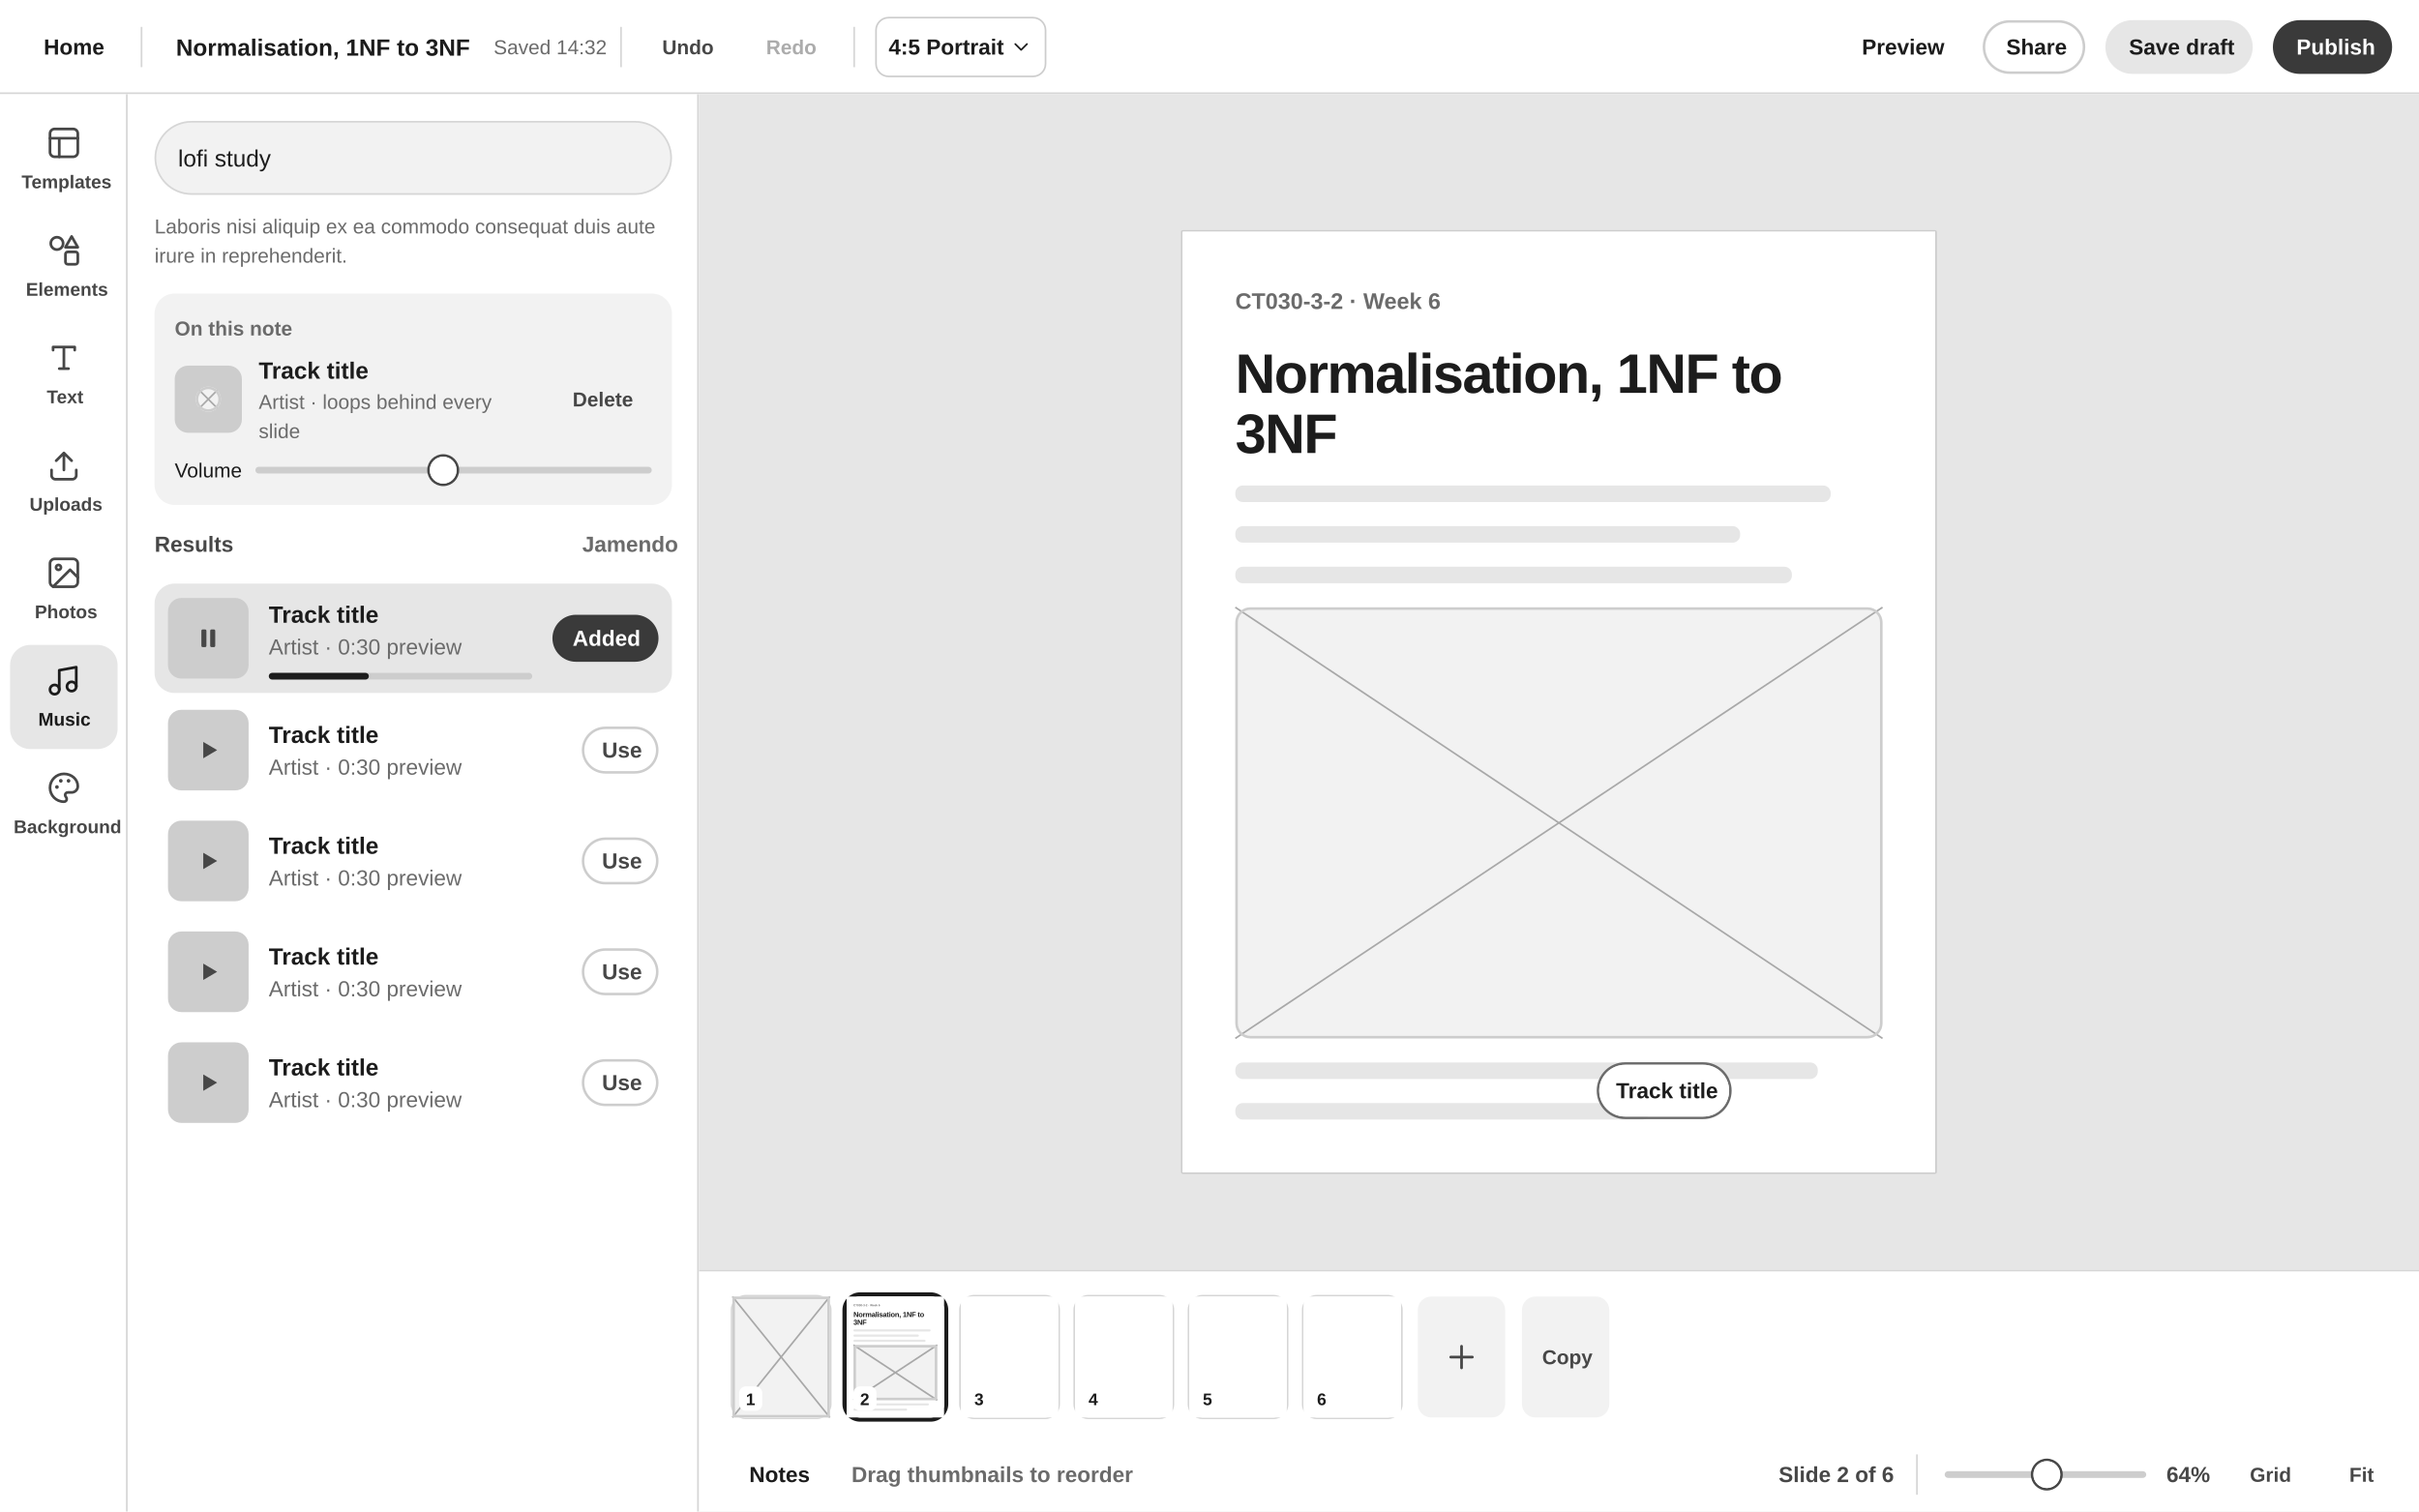
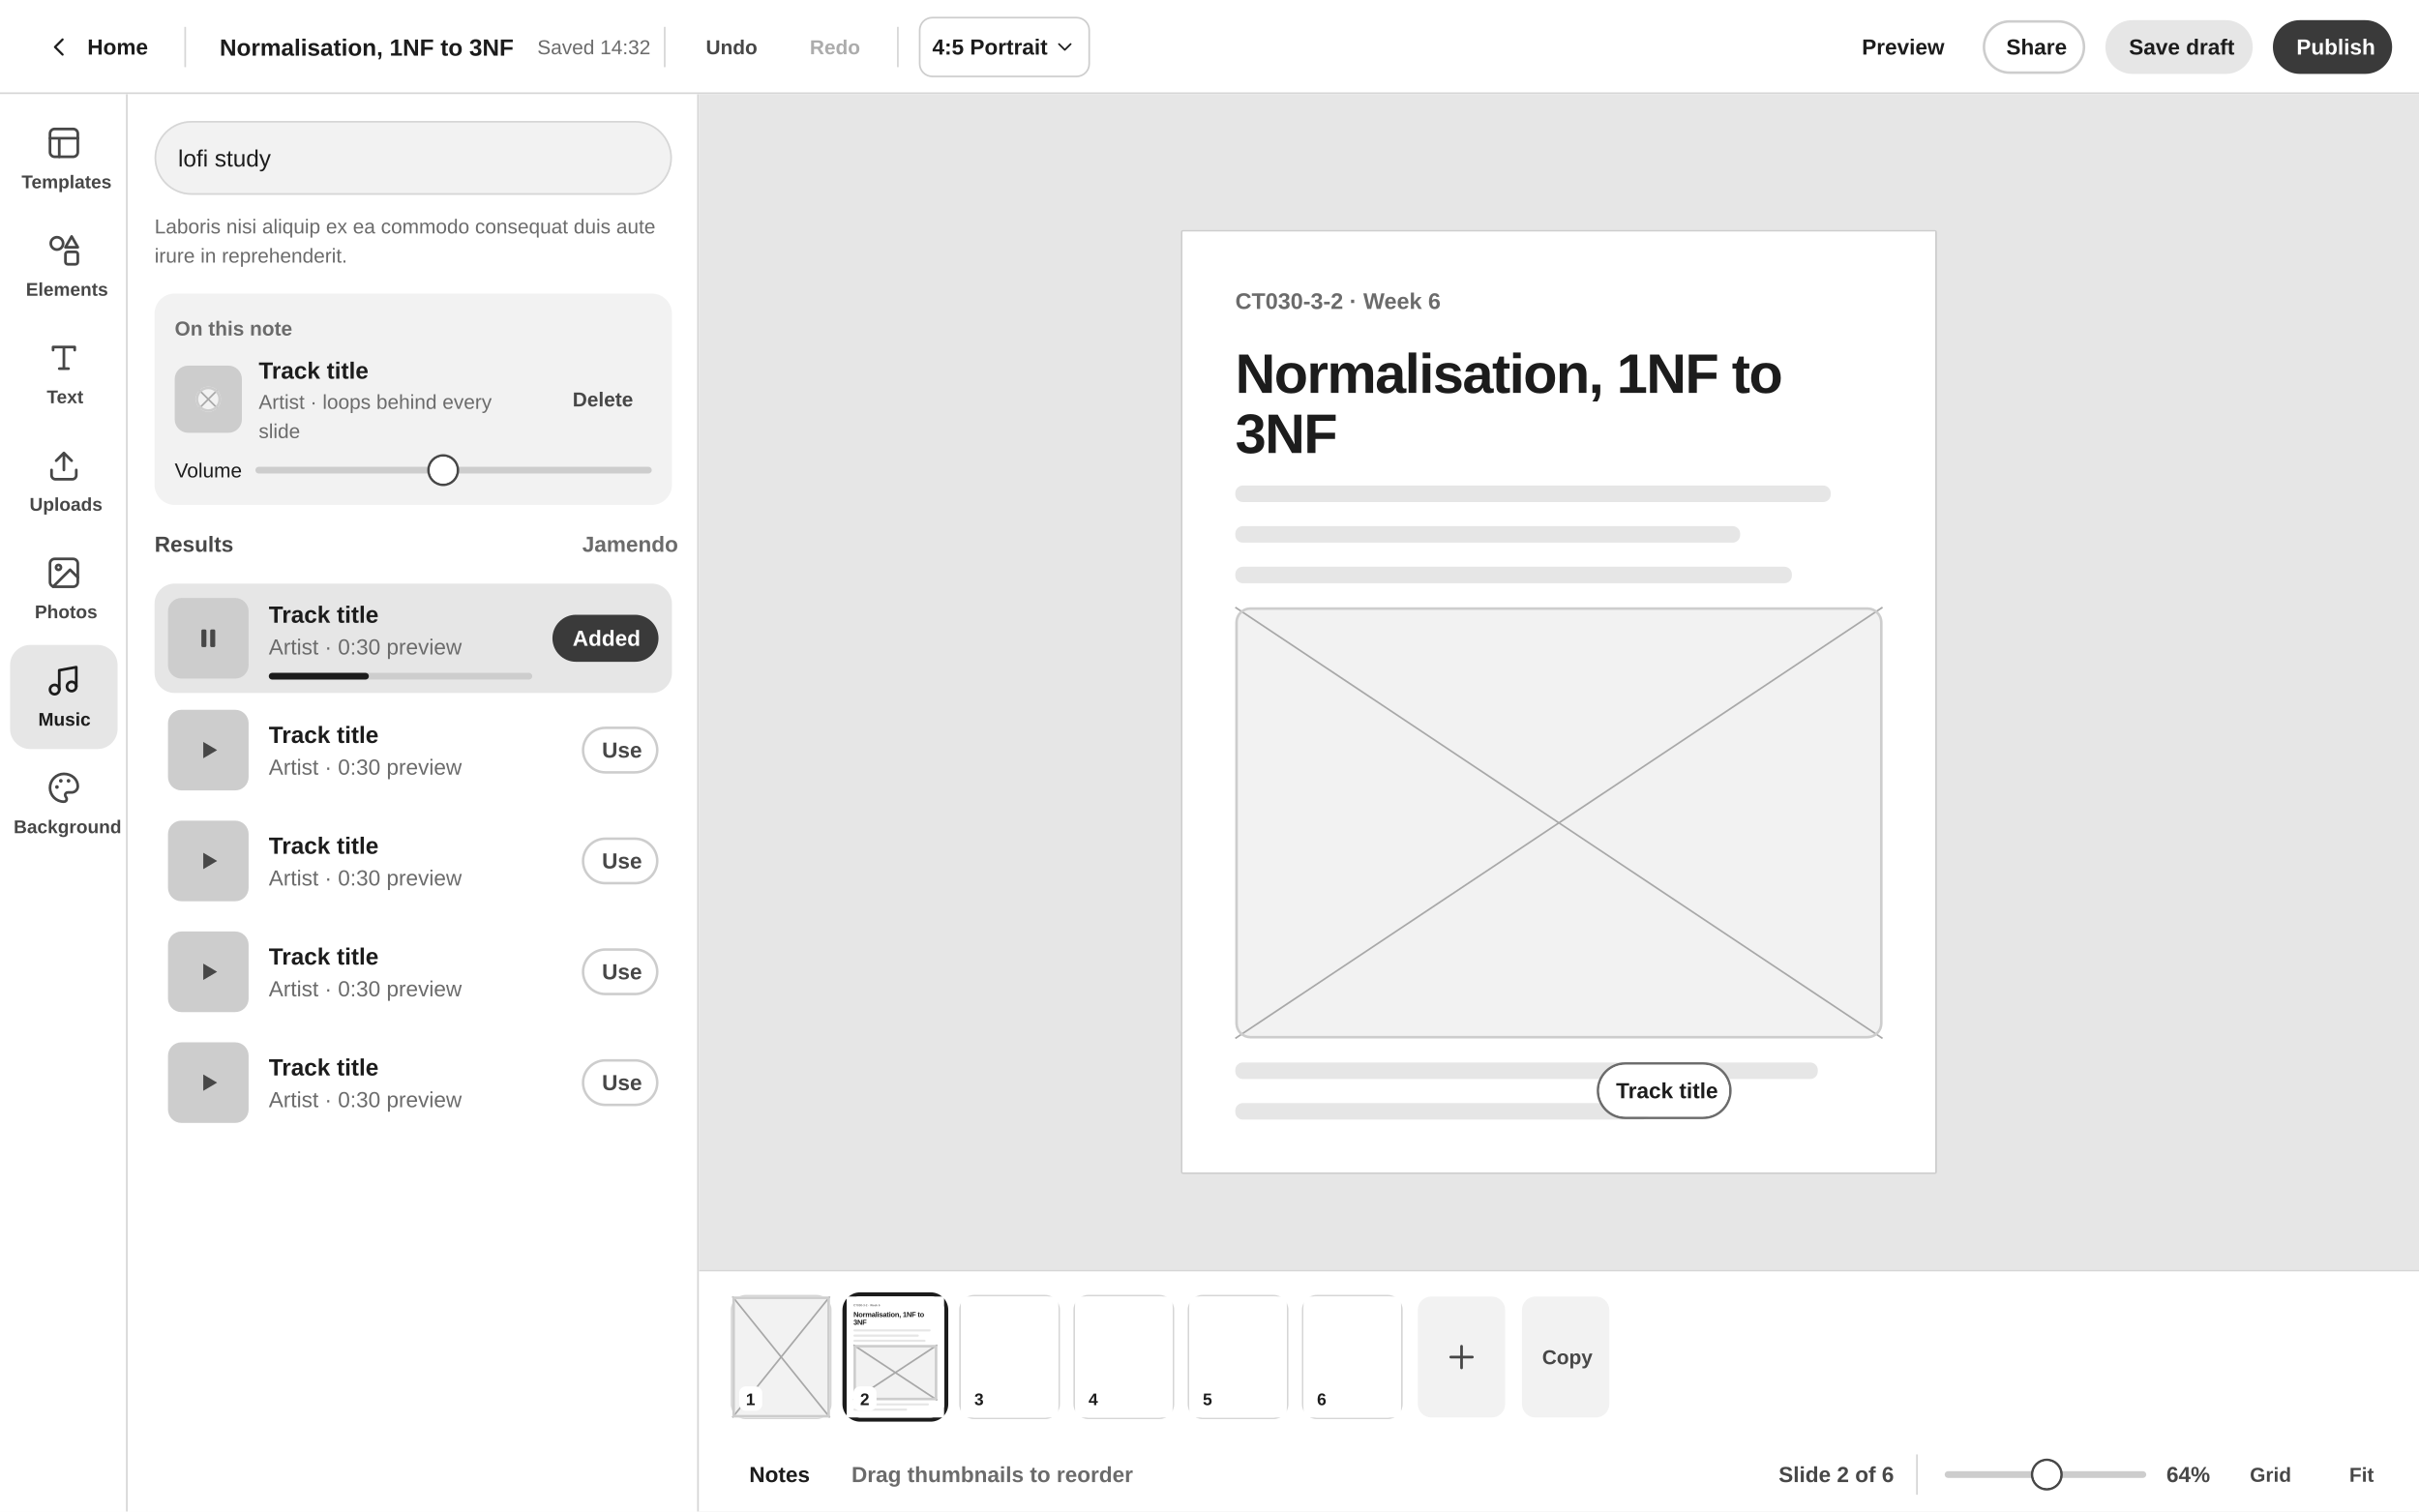
<svg xmlns="http://www.w3.org/2000/svg" width="1440" height="900" viewBox="0 0 1440 900" font-family="Segoe UI, Arial, sans-serif">
  <defs />
  <rect width="1440" height="900" fill="#ffffff" />
  <rect x="0" y="0" width="1440" height="900" fill="#ffffff" />
  <g id="ws-1">
    <rect x="416" y="56" width="1024" height="844" fill="#e6e6e6" />
    <g id="board-2">
      <rect x="703.5" y="137.5" width="449" height="561" rx="0.5" fill="none" stroke="#cdcdcd" stroke-width="1" />
      <rect x="704" y="138" width="448" height="560" fill="#ffffff" />
      <rect x="704" y="138" width="448" height="560" fill="#ffffff" />
      <text x="735.36" y="183.94" font-size="13.44" font-weight="600" fill="#6b6b6b">CT030-3-2 · Week 6</text>
      <text x="735.36" y="233.93" font-size="33.15" font-weight="700" letter-spacing="-0.83" fill="#1c1c1c">Normalisation, 1NF to</text>
      <text x="735.36" y="269.73" font-size="33.15" font-weight="700" letter-spacing="-0.83" fill="#1c1c1c">3NF</text>
      <rect x="735.36" y="289.09" width="354.45" height="9.84" rx="4.48" fill="#e6e6e6" />
      <rect x="735.36" y="313.27" width="300.52" height="9.84" rx="4.48" fill="#e6e6e6" />
      <rect x="735.36" y="337.44" width="331.33" height="9.84" rx="4.48" fill="#e6e6e6" />
      <rect x="735.36" y="361.61" width="385.28" height="256.69" rx="8.96" fill="#f2f2f2" />
      <path d="M735.36 361.61L1120.64 618.3M1120.64 361.61L735.36 618.3" fill="none" stroke="#a8a8a8" stroke-width="1" />
      <rect x="736.11" y="362.36" width="383.78" height="255.19" rx="8.21" fill="none" stroke="#cdcdcd" stroke-width="1.5" />
      <rect x="735.36" y="632.63" width="346.75" height="9.84" rx="4.48" fill="#e6e6e6" />
      <rect x="735.36" y="656.8" width="246.58" height="9.84" rx="4.48" fill="#e6e6e6" />
    </g>
    <g id="pop-3">
      <rect x="951.25" y="633.25" width="78.83" height="32.34" rx="16.17" fill="none" stroke="#6b6b6b" stroke-width="1.5" />
      <rect x="952" y="634" width="77.33" height="30.84" rx="15.42" fill="#ffffff" />
      <text x="962" y="653.9" font-size="13" font-weight="600" fill="#1c1c1c">Track title</text>
    </g>
  </g>
  <g id="ebot-4">
    <rect x="416" y="756" width="1024" height="144" fill="#ffffff" />
    <rect x="416" y="756" width="1024" height="1" fill="#d6d6d6" />
    <rect x="435.5" y="771.5" width="59" height="73" rx="8.5" fill="none" stroke="#d6d6d6" stroke-width="1" />
    <rect x="436" y="772" width="58" height="72" rx="8" fill="#ffffff" />
    <rect x="436" y="772" width="58" height="72" fill="#ffffff" />
    <rect x="436" y="772" width="58" height="72" fill="#f2f2f2" />
    <path d="M436 772L494 844M494 772L436 844" fill="none" stroke="#a8a8a8" stroke-width="1" />
    <rect x="436.75" y="772.75" width="56.5" height="70.5" fill="none" stroke="#cdcdcd" stroke-width="1.5" />
    <rect x="440" y="825.5" width="13.77" height="14.5" rx="4" fill="#ffffff" />
    <text x="444" y="836.65" font-size="10" font-weight="700" fill="#1c1c1c">1</text>
    <rect x="502.75" y="770.75" width="60.5" height="74.5" rx="9.25" fill="none" stroke="#1c1c1c" stroke-width="2.5" />
    <rect x="504" y="772" width="58" height="72" rx="8" fill="#ffffff" />
    <rect x="504" y="772" width="58" height="72" fill="#ffffff" />
    <text x="508.05" y="777.77" font-size="1.74" font-weight="600" fill="#6b6b6b">CT030-3-2 · Week 6</text>
    <text x="508.05" y="784.17" font-size="4.29" font-weight="700" letter-spacing="-0.11" fill="#1c1c1c">Normalisation, 1NF to</text>
    <text x="508.05" y="788.81" font-size="4.29" font-weight="700" letter-spacing="-0.11" fill="#1c1c1c">3NF</text>
    <rect x="508.05" y="791.52" width="45.91" height="1.27" rx="0.58" fill="#e6e6e6" />
    <rect x="508.05" y="794.63" width="38.92" height="1.27" rx="0.58" fill="#e6e6e6" />
    <rect x="508.05" y="797.73" width="42.91" height="1.27" rx="0.58" fill="#e6e6e6" />
    <rect x="508.05" y="800.84" width="49.91" height="32.89" rx="1.16" fill="#f2f2f2" />
    <path d="M508.05 800.84L557.95 833.73M557.95 800.84L508.05 833.73" fill="none" stroke="#a8a8a8" stroke-width="1" />
    <rect x="508.8" y="801.59" width="48.41" height="31.39" rx="0.41" fill="none" stroke="#cdcdcd" stroke-width="1.5" />
    <rect x="508.05" y="835.58" width="44.91" height="1.27" rx="0.58" fill="#e6e6e6" />
    <rect x="508.05" y="838.69" width="31.94" height="1.27" rx="0.58" fill="#e6e6e6" />
    <rect x="508" y="825.5" width="13.77" height="14.5" rx="4" fill="#ffffff" />
    <text x="512" y="836.65" font-size="10" font-weight="700" fill="#1c1c1c">2</text>
    <rect x="571.5" y="771.5" width="59" height="73" rx="8.5" fill="none" stroke="#d6d6d6" stroke-width="1" />
    <rect x="572" y="772" width="58" height="72" rx="8" fill="#ffffff" />
    <rect x="572" y="772" width="58" height="72" fill="#ffffff" />
    <rect x="576" y="825.5" width="13.77" height="14.5" rx="4" fill="#ffffff" />
    <text x="580" y="836.65" font-size="10" font-weight="700" fill="#1c1c1c">3</text>
    <rect x="639.5" y="771.5" width="59" height="73" rx="8.5" fill="none" stroke="#d6d6d6" stroke-width="1" />
    <rect x="640" y="772" width="58" height="72" rx="8" fill="#ffffff" />
    <rect x="640" y="772" width="58" height="72" fill="#ffffff" />
    <rect x="644" y="825.5" width="13.77" height="14.5" rx="4" fill="#ffffff" />
    <text x="648" y="836.65" font-size="10" font-weight="700" fill="#1c1c1c">4</text>
    <rect x="707.5" y="771.5" width="59" height="73" rx="8.5" fill="none" stroke="#d6d6d6" stroke-width="1" />
    <rect x="708" y="772" width="58" height="72" rx="8" fill="#ffffff" />
    <rect x="708" y="772" width="58" height="72" fill="#ffffff" />
    <rect x="712" y="825.5" width="13.77" height="14.5" rx="4" fill="#ffffff" />
    <text x="716" y="836.65" font-size="10" font-weight="700" fill="#1c1c1c">5</text>
    <rect x="775.5" y="771.5" width="59" height="73" rx="8.5" fill="none" stroke="#d6d6d6" stroke-width="1" />
    <rect x="776" y="772" width="58" height="72" rx="8" fill="#ffffff" />
    <rect x="776" y="772" width="58" height="72" fill="#ffffff" />
    <rect x="780" y="825.5" width="13.77" height="14.5" rx="4" fill="#ffffff" />
    <text x="784" y="836.65" font-size="10" font-weight="700" fill="#1c1c1c">6</text>
    <rect x="844" y="772" width="52" height="72" rx="8" fill="#f2f2f2" />
    <g transform="translate(859 797) scale(0.92)" fill="none" stroke="#474747" stroke-width="1.75" stroke-linecap="round" stroke-linejoin="round">
      <path d="M12 5v14M5 12h14" />
    </g>
    <rect x="906" y="772" width="52" height="72" rx="8" fill="#f2f2f2" />
    <text x="918.02" y="812.28" font-size="12" font-weight="600" fill="#474747">Copy</text>
    <text x="446" y="882.47" font-size="13" font-weight="600" fill="#1c1c1c">Notes</text>
    <text x="506.88" y="882.47" font-size="13" font-weight="600" fill="#6b6b6b">Drag thumbnails to reorder</text>
    <text x="1058.8" y="882.47" font-size="13" font-weight="600" fill="#474747">Slide 2 of 6</text>
    <rect x="1140.64" y="866" width="1" height="24" fill="#d6d6d6" />
    <rect x="1157.64" y="876" width="120" height="4" rx="2" fill="#cdcdcd" />
    <rect x="1209.69" y="869.25" width="17.5" height="17.5" rx="8.75" fill="none" stroke="#474747" stroke-width="1.5" />
    <rect x="1210.44" y="870" width="16" height="16" rx="8" fill="#ffffff" />
    <text x="1289.64" y="882.47" font-size="13" font-weight="600" fill="#474747">64%</text>
    <text x="1339.31" y="882.28" font-size="12" font-weight="600" fill="#474747">Grid</text>
    <text x="1398.5" y="882.28" font-size="12" font-weight="600" fill="#474747">Fit</text>
  </g>
  <g id="epan-5">
    <rect x="76" y="56" width="340" height="844" fill="#ffffff" />
    <rect x="415" y="56" width="1" height="844" fill="#d6d6d6" />
    <rect x="92" y="72" width="308" height="44" rx="22" fill="#f2f2f2" />
    <rect x="92.5" y="72.5" width="307" height="43" rx="21.5" fill="none" stroke="#d6d6d6" stroke-width="1" />
    <text x="106" y="99.15" font-size="14" fill="#1c1c1c">lofi study</text>
    <text x="92" y="138.98" font-size="12" fill="#6b6b6b">Laboris nisi aliquip ex ea commodo consequat duis aute</text>
    <text x="92" y="156.37" font-size="12" fill="#6b6b6b">irure in reprehenderit.</text>
    <rect x="92" y="174.78" width="308" height="125.86" rx="12" fill="#f2f2f2" />
    <text x="104" y="199.76" font-size="12" font-weight="600" fill="#6b6b6b">On this note</text>
    <rect x="104" y="217.7" width="40" height="40" rx="8" fill="#cdcdcd" />
    <rect x="116.5" y="230.2" width="15" height="15" rx="7.5" fill="#f2f2f2" />
    <path d="M118.7 232.4L129.3 243.01M129.3 232.4L118.7 243.01" fill="none" stroke="#a8a8a8" stroke-width="1" />
    <rect x="117.25" y="230.95" width="13.5" height="13.5" rx="6.75" fill="none" stroke="#cdcdcd" stroke-width="1.5" />
    <text x="154" y="225.48" font-size="14" font-weight="600" fill="#1c1c1c">Track title</text>
    <text x="154" y="243.45" font-size="12" fill="#6b6b6b">Artist · loops behind every</text>
    <text x="154" y="260.84" font-size="12" fill="#6b6b6b">slide</text>
    <text x="340.86" y="241.98" font-size="12" font-weight="600" fill="#474747">Delete</text>
    <text x="104" y="284.23" font-size="12" fill="#1c1c1c">Volume</text>
    <rect x="152.03" y="277.94" width="235.97" height="4" rx="2" fill="#cdcdcd" />
    <rect x="255.08" y="271.19" width="17.5" height="17.5" rx="8.75" fill="none" stroke="#474747" stroke-width="1.5" />
    <rect x="255.83" y="271.94" width="16" height="16" rx="8" fill="#ffffff" />
    <text x="92" y="328.54" font-size="13" font-weight="700" fill="#474747">Results</text>
    <text x="346.61" y="328.54" font-size="13" font-weight="600" fill="#6b6b6b">Jamendo</text>
    <rect x="92" y="347.48" width="308" height="65.14" rx="12" fill="#e6e6e6" />
    <rect x="100" y="356.05" width="48" height="48" rx="8" fill="#cdcdcd" />
    <g transform="translate(115 371.05) scale(0.75)" fill="none" stroke="#474747" stroke-width="1.75" stroke-linecap="round" stroke-linejoin="round">
      <rect x="6.5" y="5" width="4" height="14" rx="1" fill="#474747" stroke="none" />
      <rect x="13.5" y="5" width="4" height="14" rx="1" fill="#474747" stroke="none" />
    </g>
    <text x="160" y="370.79" font-size="14" font-weight="600" fill="#1c1c1c">Track title</text>
    <text x="160" y="389.68" font-size="13" fill="#6b6b6b">Artist · 0:30 preview</text>
    <rect x="160" y="400.63" width="156.86" height="4" rx="2" fill="#cdcdcd" />
    <rect x="160" y="400.63" width="59.59" height="4" rx="2" fill="#1c1c1c" />
    <rect x="328.86" y="366.05" width="63.14" height="28" rx="14" fill="#3a3a3a" />
    <text x="340.86" y="384.52" font-size="13" font-weight="600" fill="#ffffff">Added</text>
    <rect x="100" y="422.63" width="48" height="48" rx="8" fill="#cdcdcd" />
    <g transform="translate(115 437.63) scale(0.75)" fill="none" stroke="#474747" stroke-width="1.75" stroke-linecap="round" stroke-linejoin="round">
      <path d="M8 5.5v13l11-6.5z" fill="#474747" stroke="none" />
    </g>
    <text x="160" y="442.36" font-size="14" font-weight="600" fill="#1c1c1c">Track title</text>
    <text x="160" y="461.24" font-size="13" fill="#6b6b6b">Artist · 0:30 preview</text>
    <rect x="346.34" y="432.63" width="45.66" height="28" rx="14" fill="#ffffff" />
    <rect x="347.09" y="433.38" width="44.16" height="26.5" rx="13.25" fill="none" stroke="#cdcdcd" stroke-width="1.5" />
    <text x="358.34" y="451.1" font-size="13" font-weight="600" fill="#474747">Use</text>
    <rect x="100" y="488.63" width="48" height="48" rx="8" fill="#cdcdcd" />
    <g transform="translate(115 503.63) scale(0.75)" fill="none" stroke="#474747" stroke-width="1.75" stroke-linecap="round" stroke-linejoin="round">
      <path d="M8 5.5v13l11-6.5z" fill="#474747" stroke="none" />
    </g>
    <text x="160" y="508.36" font-size="14" font-weight="600" fill="#1c1c1c">Track title</text>
    <text x="160" y="527.24" font-size="13" fill="#6b6b6b">Artist · 0:30 preview</text>
    <rect x="346.34" y="498.63" width="45.66" height="28" rx="14" fill="#ffffff" />
    <rect x="347.09" y="499.38" width="44.16" height="26.5" rx="13.25" fill="none" stroke="#cdcdcd" stroke-width="1.5" />
    <text x="358.34" y="517.1" font-size="13" font-weight="600" fill="#474747">Use</text>
    <rect x="100" y="554.63" width="48" height="48" rx="8" fill="#cdcdcd" />
    <g transform="translate(115 569.63) scale(0.75)" fill="none" stroke="#474747" stroke-width="1.75" stroke-linecap="round" stroke-linejoin="round">
      <path d="M8 5.5v13l11-6.5z" fill="#474747" stroke="none" />
    </g>
    <text x="160" y="574.36" font-size="14" font-weight="600" fill="#1c1c1c">Track title</text>
    <text x="160" y="593.24" font-size="13" fill="#6b6b6b">Artist · 0:30 preview</text>
    <rect x="346.34" y="564.63" width="45.66" height="28" rx="14" fill="#ffffff" />
    <rect x="347.09" y="565.38" width="44.16" height="26.5" rx="13.25" fill="none" stroke="#cdcdcd" stroke-width="1.5" />
    <text x="358.34" y="583.1" font-size="13" font-weight="600" fill="#474747">Use</text>
    <rect x="100" y="620.63" width="48" height="48" rx="8" fill="#cdcdcd" />
    <g transform="translate(115 635.63) scale(0.75)" fill="none" stroke="#474747" stroke-width="1.75" stroke-linecap="round" stroke-linejoin="round">
      <path d="M8 5.5v13l11-6.5z" fill="#474747" stroke="none" />
    </g>
    <text x="160" y="640.36" font-size="14" font-weight="600" fill="#1c1c1c">Track title</text>
    <text x="160" y="659.24" font-size="13" fill="#6b6b6b">Artist · 0:30 preview</text>
    <rect x="346.34" y="630.63" width="45.66" height="28" rx="14" fill="#ffffff" />
    <rect x="347.09" y="631.38" width="44.16" height="26.5" rx="13.25" fill="none" stroke="#cdcdcd" stroke-width="1.5" />
    <text x="358.34" y="649.1" font-size="13" font-weight="600" fill="#474747">Use</text>
  </g>
  <g id="erail-6">
    <rect x="0" y="56" width="76" height="844" fill="#ffffff" />
    <rect x="75" y="56" width="1" height="844" fill="#d6d6d6" />
    <g transform="translate(27 74.03) scale(0.92)" fill="none" stroke="#474747" stroke-width="1.75" stroke-linecap="round" stroke-linejoin="round">
      <rect x="3" y="3" width="18" height="18" rx="3" />
      <path d="M3 9h18M9 9v12" />
    </g>
    <text x="12.83" y="112.1" font-size="11" font-weight="600" fill="#474747">Templates</text>
    <g transform="translate(27 138.03) scale(0.92)" fill="none" stroke="#474747" stroke-width="1.75" stroke-linecap="round" stroke-linejoin="round">
      <circle cx="7.5" cy="7.5" r="4" />
      <rect x="13" y="13" width="8" height="8" rx="1.5" />
      <path d="M17 3l4 7h-8z" />
    </g>
    <text x="15.42" y="176.1" font-size="11" font-weight="600" fill="#474747">Elements</text>
    <g transform="translate(27 202.03) scale(0.92)" fill="none" stroke="#474747" stroke-width="1.75" stroke-linecap="round" stroke-linejoin="round">
      <path d="M5 7V5h14v2M12 5v14M9 19h6" />
    </g>
    <text x="27.83" y="240.1" font-size="11" font-weight="600" fill="#474747">Text</text>
    <g transform="translate(27 266.03) scale(0.92)" fill="none" stroke="#474747" stroke-width="1.75" stroke-linecap="round" stroke-linejoin="round">
      <path d="M12 15V4M7 9l5-5 5 5" />
      <path d="M4 15v3.5A2.5 2.5 0 0 0 6.5 21h11a2.5 2.5 0 0 0 2.5-2.5V15" />
    </g>
    <text x="17.59" y="304.1" font-size="11" font-weight="600" fill="#474747">Uploads</text>
    <g transform="translate(27 330.03) scale(0.92)" fill="none" stroke="#474747" stroke-width="1.75" stroke-linecap="round" stroke-linejoin="round">
      <rect x="3" y="3" width="18" height="18" rx="3" />
      <circle cx="8.5" cy="8.5" r="1.6" />
      <path d="m21 15-5-5L5 21" />
    </g>
    <text x="20.69" y="368.1" font-size="11" font-weight="600" fill="#474747">Photos</text>
    <rect x="6" y="384" width="64" height="62" rx="12" fill="#e6e6e6" />
    <g transform="translate(27 394.03) scale(0.92)" fill="none" stroke="#1c1c1c" stroke-width="1.75" stroke-linecap="round" stroke-linejoin="round">
      <path d="M9 18V5.5l11-2V16" />
      <circle cx="6" cy="18" r="3" />
      <circle cx="17" cy="16" r="3" />
    </g>
    <text x="22.78" y="432.1" font-size="11" font-weight="700" fill="#1c1c1c">Music</text>
    <g transform="translate(27 458.03) scale(0.92)" fill="none" stroke="#474747" stroke-width="1.75" stroke-linecap="round" stroke-linejoin="round">
      <path d="M12 3a9 9 0 1 0 0 18c1.2 0 1.8-.8 1.8-1.7 0-1.3-1-1.5-1-2.6 0-.9.7-1.7 1.7-1.7H17a4 4 0 0 0 4-4C21 6.5 17 3 12 3z" />
      <circle cx="7.5" cy="11.5" r="1.2" fill="#474747" stroke="none" />
      <circle cx="10" cy="7.5" r="1.2" fill="#474747" stroke="none" />
      <circle cx="15" cy="7.5" r="1.2" fill="#474747" stroke="none" />
    </g>
    <text x="8.11" y="496.1" font-size="11" font-weight="600" fill="#474747">Background</text>
  </g>
  <g id="ebar-7">
    <rect x="0" y="0" width="1440" height="56" fill="#ffffff" />
    <rect x="0" y="55" width="1440" height="1" fill="#d6d6d6" />
-     <text x="26" y="32.47" font-size="13" font-weight="600" fill="#1c1c1c">Home</text>
-     <rect x="83.75" y="16" width="1" height="24" fill="#d6d6d6" />
-     <text x="104.75" y="33.15" font-size="14" font-weight="600" fill="#1c1c1c">Normalisation, 1NF to 3NF</text>
-     <text x="293.86" y="32.28" font-size="12" fill="#6b6b6b">Saved 14:32</text>
-     <rect x="369.2" y="16" width="1" height="24" fill="#d6d6d6" />
-     <text x="394.2" y="32.28" font-size="12" font-weight="600" fill="#474747">Undo</text>
-     <text x="456.05" y="32.28" font-size="12" font-weight="600" fill="#474747" fill-opacity="0.45">Redo</text>
-     <rect x="507.98" y="16" width="1" height="24" fill="#d6d6d6" />
-     <rect x="521.48" y="10.5" width="100.92" height="35" rx="7.5" fill="none" stroke="#cdcdcd" stroke-width="1" />
-     <text x="528.98" y="32.47" font-size="13" font-weight="600" fill="#1c1c1c">4:5 Portrait</text>
-     <g transform="translate(600.91 21) scale(0.58)" fill="none" stroke="#1c1c1c" stroke-width="1.75" stroke-linecap="round" stroke-linejoin="round">
+     <g transform="translate(26 19) scale(0.75)" fill="none" stroke="#1c1c1c" stroke-width="1.75" stroke-linecap="round" stroke-linejoin="round">
+       <path d="m15 6-6 6 6 6" />
+     </g>
+     <text x="52" y="32.47" font-size="13" font-weight="600" fill="#1c1c1c">Home</text>
+     <rect x="109.75" y="16" width="1" height="24" fill="#d6d6d6" />
+     <text x="130.75" y="33.15" font-size="14" font-weight="600" fill="#1c1c1c">Normalisation, 1NF to 3NF</text>
+     <text x="319.86" y="32.28" font-size="12" fill="#6b6b6b">Saved 14:32</text>
+     <rect x="395.2" y="16" width="1" height="24" fill="#d6d6d6" />
+     <text x="420.2" y="32.28" font-size="12" font-weight="600" fill="#474747">Undo</text>
+     <text x="482.05" y="32.28" font-size="12" font-weight="600" fill="#474747" fill-opacity="0.45">Redo</text>
+     <rect x="533.98" y="16" width="1" height="24" fill="#d6d6d6" />
+     <rect x="547.48" y="10.5" width="100.92" height="35" rx="7.5" fill="none" stroke="#cdcdcd" stroke-width="1" />
+     <text x="554.98" y="32.47" font-size="13" font-weight="600" fill="#1c1c1c">4:5 Portrait</text>
+     <g transform="translate(626.91 21) scale(0.58)" fill="none" stroke="#1c1c1c" stroke-width="1.75" stroke-linecap="round" stroke-linejoin="round">
      <path d="m6 9 6 6 6-6" />
    </g>
    <text x="1108.34" y="32.47" font-size="13" font-weight="600" fill="#1c1c1c">Preview</text>
    <rect x="1180.28" y="12" width="61.05" height="32" rx="16" fill="#ffffff" />
    <rect x="1181.03" y="12.75" width="59.55" height="30.5" rx="15.25" fill="none" stroke="#cdcdcd" stroke-width="1.5" />
    <text x="1194.28" y="32.47" font-size="13" font-weight="600" fill="#1c1c1c">Share</text>
    <rect x="1253.33" y="12" width="87.69" height="32" rx="16" fill="#e6e6e6" />
    <text x="1267.33" y="32.47" font-size="13" font-weight="600" fill="#1c1c1c">Save draft</text>
    <rect x="1353.02" y="12" width="70.98" height="32" rx="16" fill="#3a3a3a" />
    <text x="1367.02" y="32.47" font-size="13" font-weight="600" fill="#ffffff">Publish</text>
  </g>
</svg>
